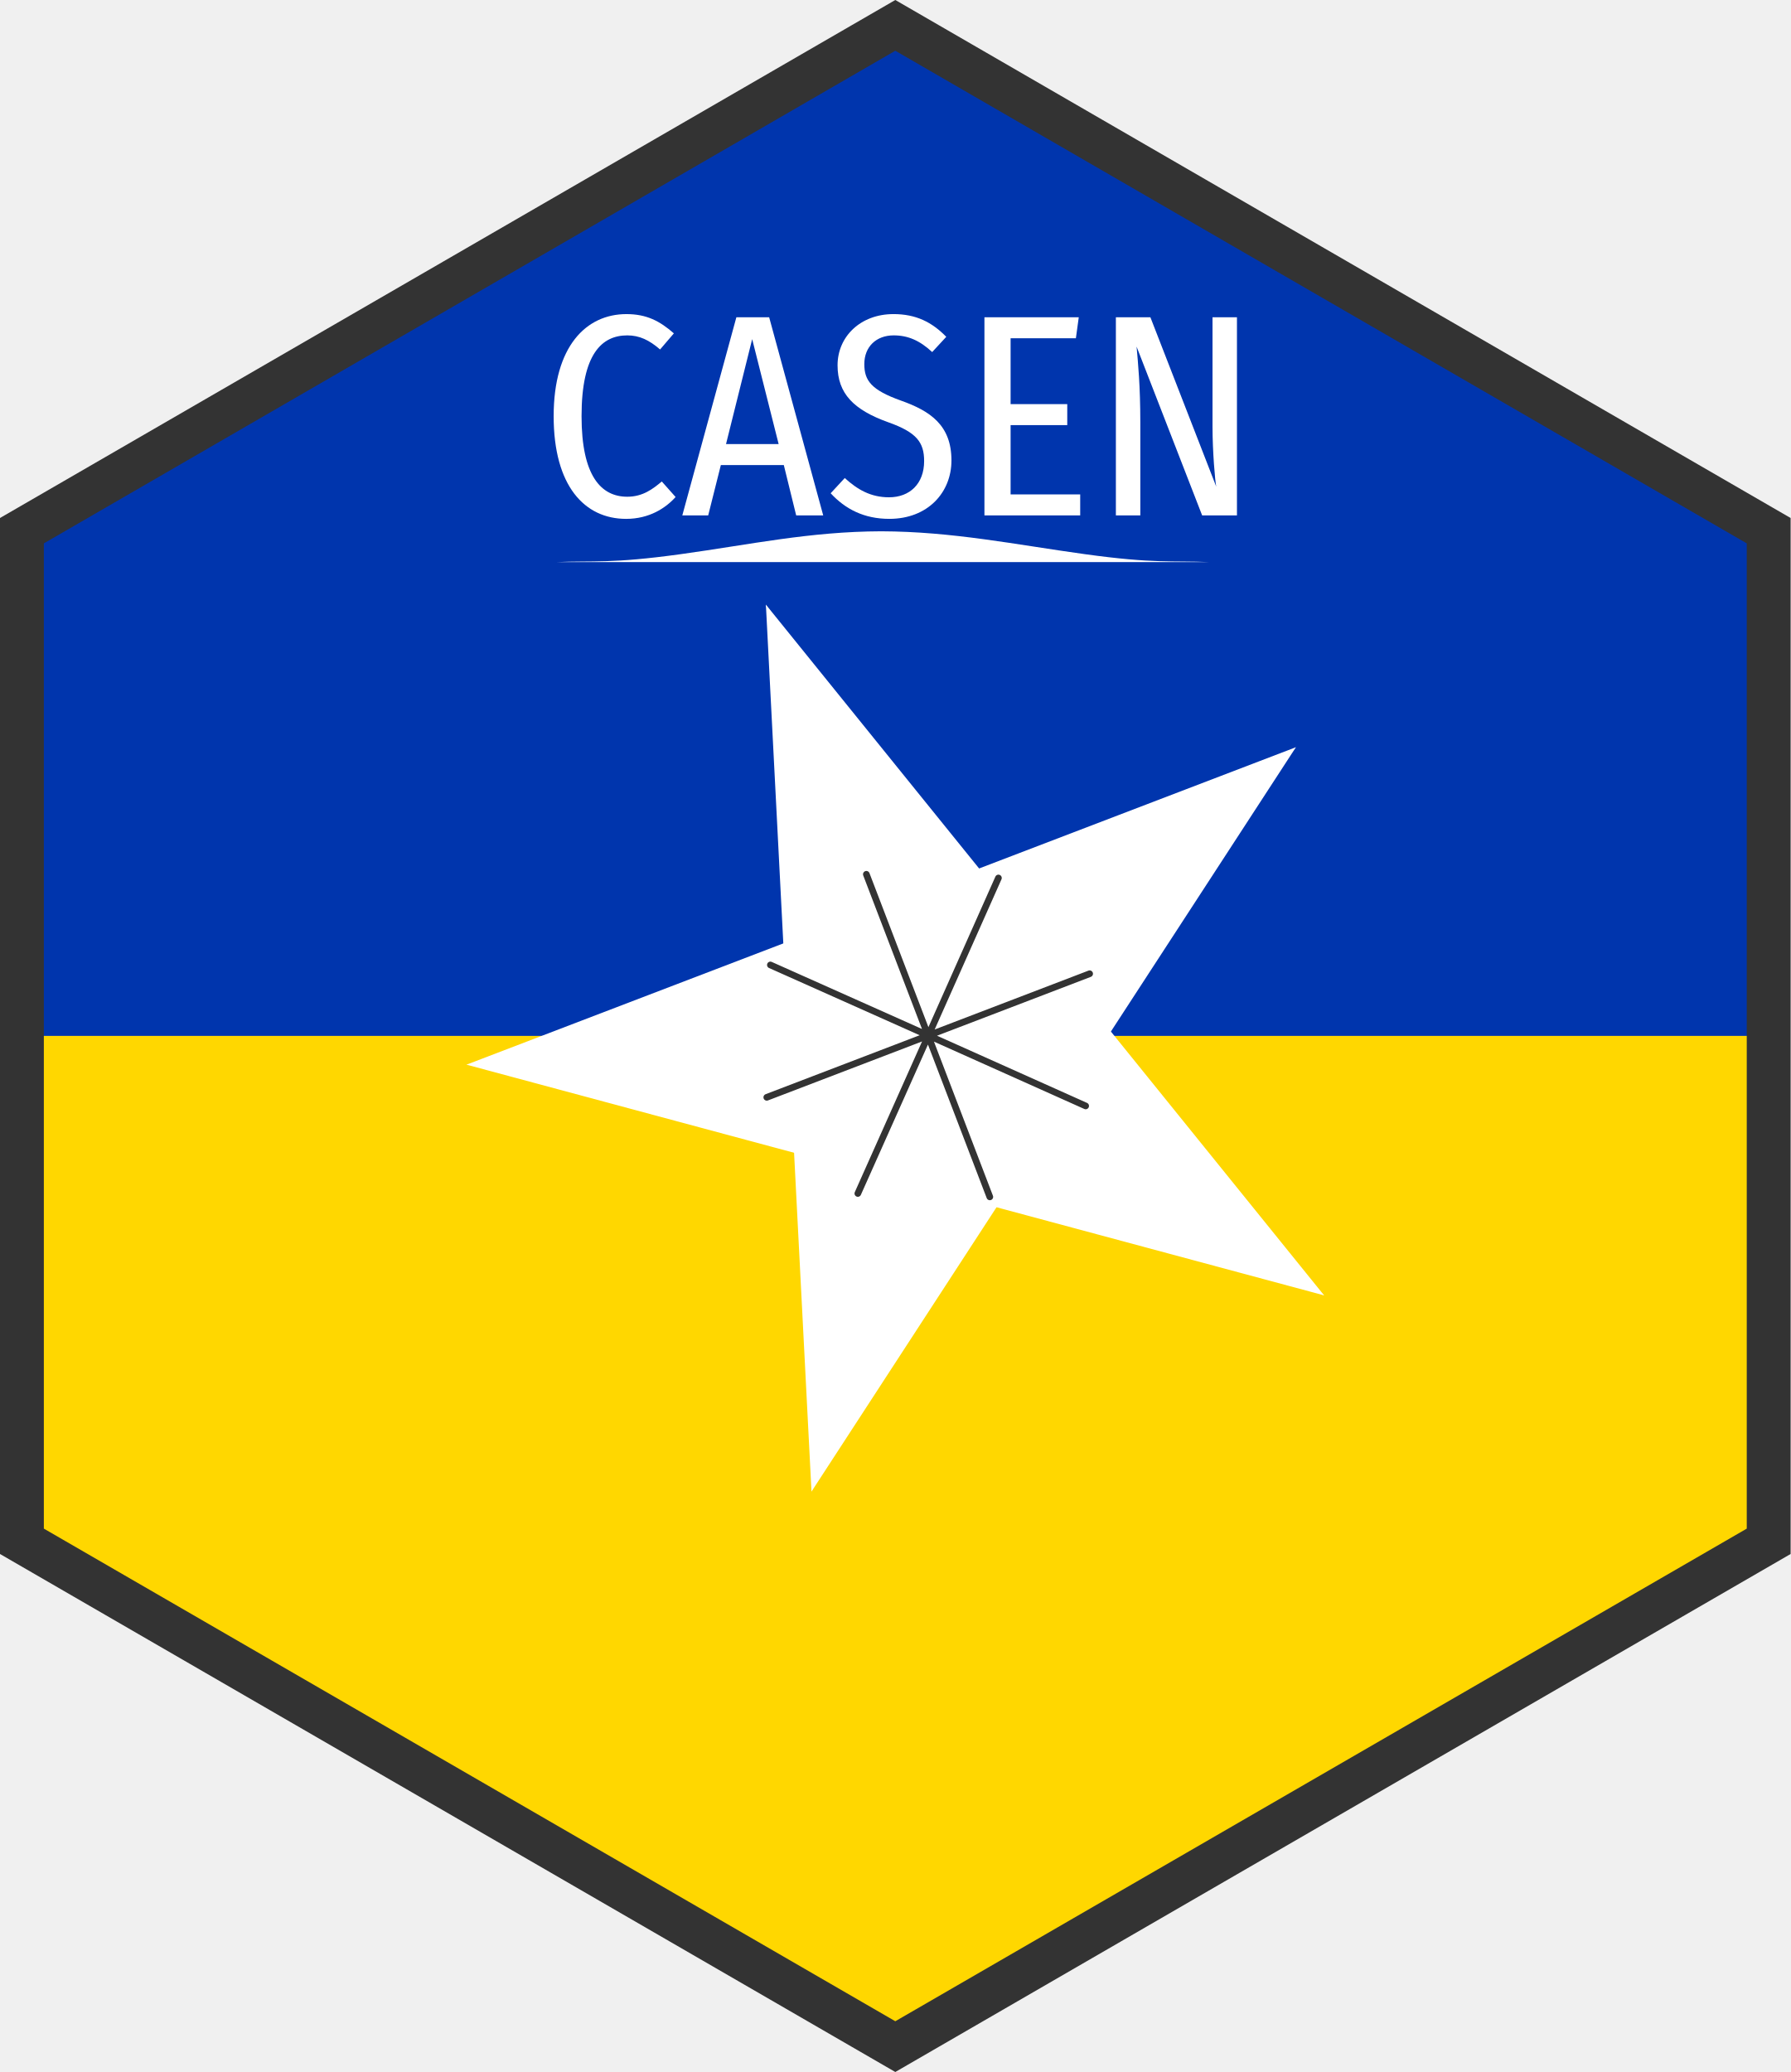
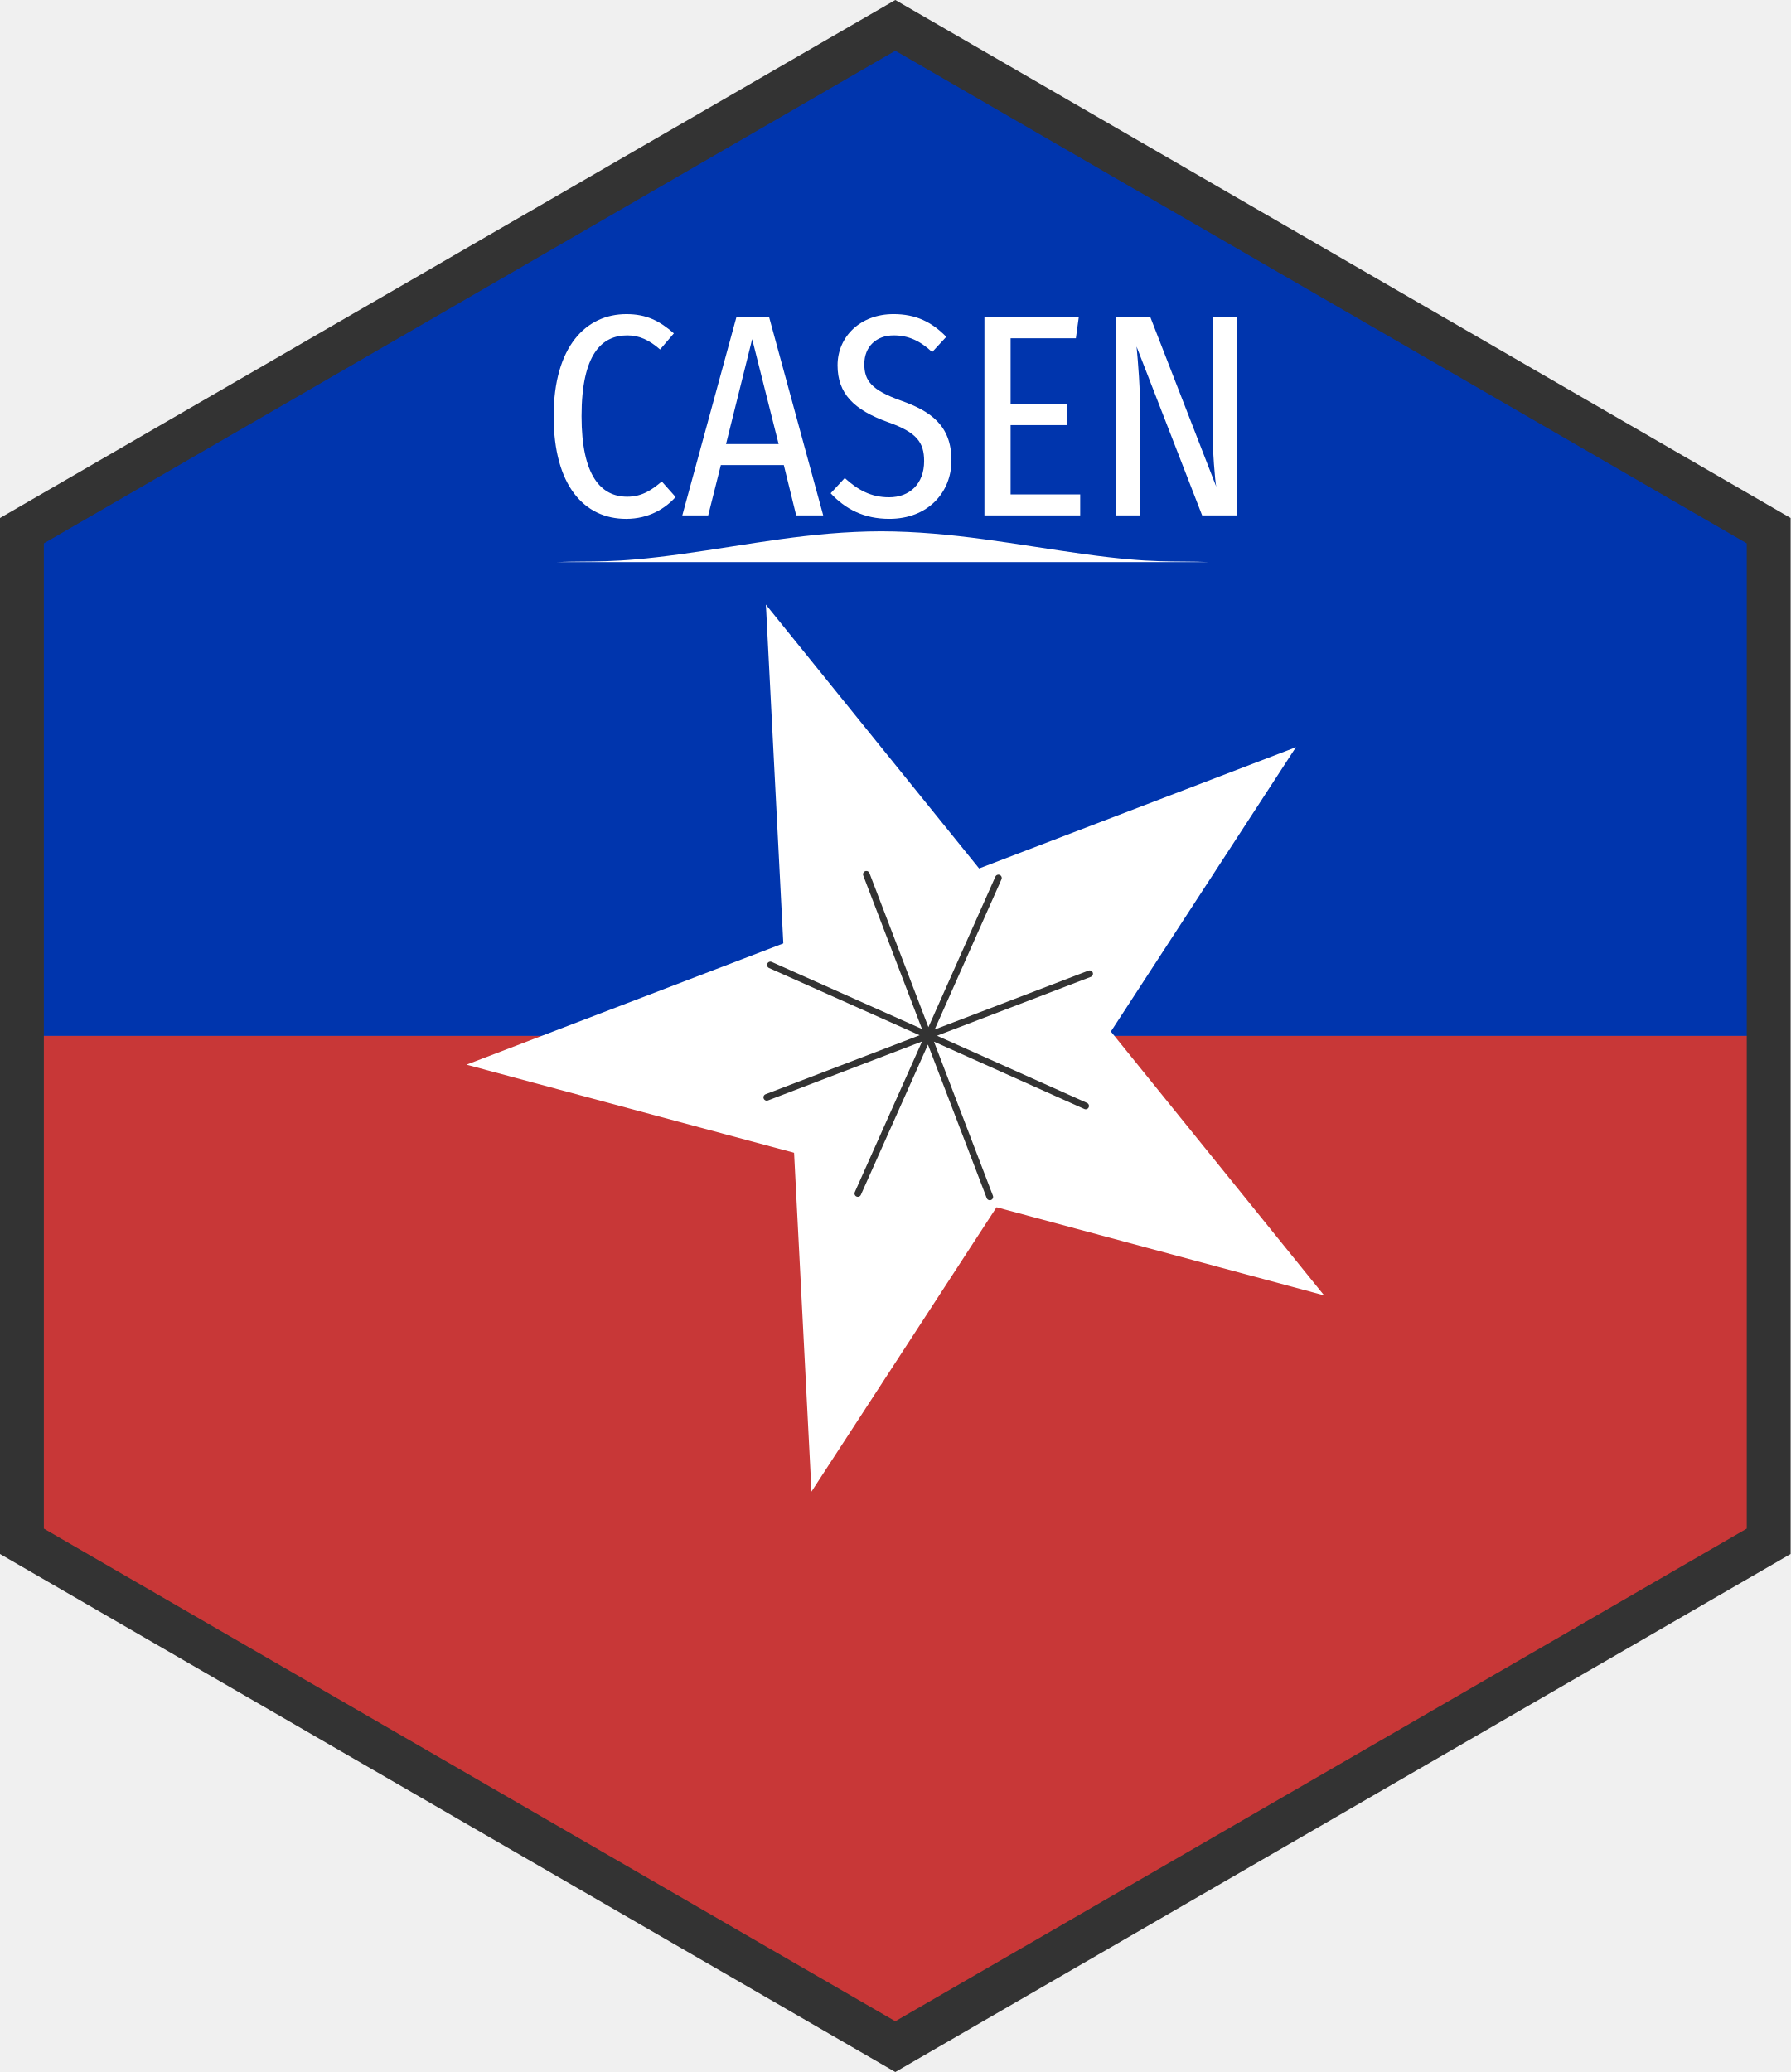
<svg xmlns="http://www.w3.org/2000/svg" xmlns:xlink="http://www.w3.org/1999/xlink" version="1.0" width="166.033" height="192.12" id="svg2811">
  <defs id="defs2813">
    <clipPath id="clp12">
      <path d="m 45.315,71.927 h 12.92 v 15.867 h -12.92 z" id="path184" />
    </clipPath>
    <clipPath id="clp21">
      <path d="m 123.91,72.178 h 26.23 v 15.294 h -26.23 z" id="path592" />
    </clipPath>
    <clipPath id="clp9">
      <path d="m 413.96,49.857 h 31.76 v 8.719 h -31.76 z" id="path100" />
    </clipPath>
    <clipPath id="clp12-5">
      <path id="path184-6" d="m 45.315,71.927 h 12.92 v 15.867 h -12.92 z" />
    </clipPath>
    <clipPath id="clp21-2">
      <path id="path592-9" d="m 123.91,72.178 h 26.23 v 15.294 h -26.23 z" />
    </clipPath>
    <clipPath id="clp9-1">
      <path id="path100-2" d="m 413.96,49.857 h 31.76 v 8.719 h -31.76 z" />
    </clipPath>
    <linearGradient xlink:href="#0-7" gradientUnits="userSpaceOnUse" y2="545.15" x2="0" y1="518.08" id="0">
      <stop id="stop7" stop-color="#faf7f7" />
      <stop id="stop9" stop-color="#d4d4d4" offset="1" />
    </linearGradient>
    <linearGradient gradientUnits="userSpaceOnUse" y2="518.08" x2="402.47" y1="545.15" x1="403.44" id="1">
      <stop id="stop12" stop-color="#d3d3d3" />
      <stop id="stop14" stop-color="#fcf9f9" offset="1" />
    </linearGradient>
    <linearGradient y2="155.59" x2="20.03" y1="261.26" x1="18.6" gradientUnits="userSpaceOnUse" id="0-7" gradientTransform="matrix(0.43355,0,0,0.43481,-57.01832,-61.89369)">
      <stop id="stop11" stop-color="#2a2c2f" />
      <stop id="stop13" stop-color="#424649" offset="1" />
    </linearGradient>
    <clipPath id="id3">
      <path id="path16946" d="M 11600200,27707200 C 11600200,27707200 11534980,27531590 10932860,27576730 C 10360840,27621900 10034720,27616890 9934350,27576730 C 9828980,27536600 9738670,27511520 9593160,27481420 C 9472720,27461330 9226860,27436240 9292110,27441250 C 9166690,27426220 9051260,27441250 9051260,27441250 C 9051260,27441250 9026190,27461330 9091410,27355950 C 9146610,27270650 9262010,27230540 9412520,27054890 C 9461250,26998040 10217950,27042100 10275540,27054890 C 10345810,27069960 10426090,27064950 10456200,27054890 C 10486290,27044870 10827480,27039860 10978030,27054890 C 11163230,27095180 11429670,27112850 11470030,27112410 C 11575930,27111250 11615270,27215470 11630290,27386060 C 11645360,27561690 11655400,27451310 11600200,27707200 z " />
    </clipPath>
    <clipPath id="id2">
      <path id="path16943" d="M 11018100,29368000 C 11018100,29368000 10646810,29458310 10591610,29327830 C 10561510,29262630 10541460,28760860 10315640,28600300 C 10084810,28444730 9983040,28310280 9491220,27934190 C 9340580,27819000 9196690,27737270 9141540,27641950 C 9101370,27571690 9096360,27476370 9051200,27441220 C 9051200,27441220 9332220,27411120 9783780,27521500 C 9783780,27521500 9718530,27742280 9864070,27817550 C 9944350,27857680 10130020,28133680 10416010,28269130 C 10686930,28394580 10852510,28846160 10937810,29092030 C 11033170,29362990 11018100,29368000 11018100,29368000 z " />
    </clipPath>
    <clipPath id="id1">
      <path id="path16940" d="M 9673400,29448300 C 9673400,29448300 10034670,29378040 10099890,29408140 C 10165110,29443290 10235360,28996690 10466170,28836160 C 10732120,28655510 11168650,28314320 11600150,27707190 C 11600150,27707190 11504830,27531580 11083350,27586780 C 11083350,27586780 11073290,27792490 11028170,27872770 C 10977980,27953060 10752200,28284220 10466170,28394600 C 10180180,28504960 9959390,28821090 9864080,29092050 C 9768760,29363010 9673400,29448300 9673400,29448300 z " />
    </clipPath>
    <linearGradient id="linearGradient13037">
      <stop id="stop13039" offset="0" style="stop-color:#999;stop-opacity:1" />
      <stop id="stop13041" offset="1" style="stop-color:#525252;stop-opacity:1" />
    </linearGradient>
    <linearGradient id="linearGradient12124">
      <stop id="stop12126" offset="0" style="stop-color:#4a4a4a;stop-opacity:1" />
      <stop id="stop12128" offset="1" style="stop-color:#adadad;stop-opacity:1" />
    </linearGradient>
    <linearGradient id="linearGradient11217">
      <stop id="stop11219" offset="0" style="stop-color:#999;stop-opacity:1" />
      <stop id="stop11221" offset="1" style="stop-color:white;stop-opacity:1" />
    </linearGradient>
    <linearGradient xlink:href="#linearGradient1012" id="linearGradient871" />
    <linearGradient gradientUnits="userSpaceOnUse" xlink:href="#linearGradient865" id="linearGradient1011" y2="24.175" x2="53.212" y1="180.93" x1="77.292" />
    <linearGradient gradientUnits="userSpaceOnUse" xlink:href="#linearGradient865" id="linearGradient1010" y2="40.054" x2="38.977" y1="-53.391" x1="43.398" />
    <linearGradient gradientTransform="scale(1.069323,0.935172)" gradientUnits="userSpaceOnUse" xlink:href="#linearGradient865" id="linearGradient870" y2="112.486" x2="88.361" y1="199.49" x1="178.424" />
    <linearGradient gradientTransform="scale(1.108489,0.902129)" gradientUnits="userSpaceOnUse" xlink:href="#linearGradient865" id="linearGradient864" y2="46.947" x2="82.344" y1="25.611" x1="105.807" />
    <radialGradient gradientUnits="userSpaceOnUse" xlink:href="#linearGradient1400" id="radialGradient858" fy="77.945" fx="79.896" r="68.379" cy="77.945" cx="79.896" />
    <radialGradient gradientUnits="userSpaceOnUse" xlink:href="#linearGradient853" id="radialGradient852" fy="325.766" fx="240.387" r="200.732" cy="477.833" cx="227.005" />
    <linearGradient id="linearGradient849">
      <stop id="stop850" offset="0" style="stop-color:white;stop-opacity:1" />
      <stop id="stop861" offset="0.38" style="stop-color:#1d1d1d;stop-opacity:0.561" />
      <stop id="stop862" offset="0.51" style="stop-color:black;stop-opacity:0.302" />
      <stop id="stop860" offset="0.641" style="stop-color:black;stop-opacity:0.216" />
      <stop id="stop851" offset="1" style="stop-color:black;stop-opacity:0" />
    </linearGradient>
    <linearGradient id="linearGradient853">
      <stop id="stop1185" offset="0" style="stop-color:#477daf;stop-opacity:1" />
      <stop id="stop855" offset="1" style="stop-color:#020407;stop-opacity:1" />
    </linearGradient>
    <linearGradient id="linearGradient865">
      <stop id="stop866" offset="0" style="stop-color:white;stop-opacity:1" />
      <stop id="stop868" offset="1" style="stop-color:white;stop-opacity:0" />
    </linearGradient>
    <linearGradient id="linearGradient1012">
      <stop id="stop1013" offset="0" style="stop-color:black;stop-opacity:0.306" />
      <stop id="stop1014" offset="1" style="stop-color:black;stop-opacity:0" />
    </linearGradient>
    <linearGradient id="linearGradient1400">
      <stop id="stop1401" offset="0" style="stop-color:black;stop-opacity:0.678" />
      <stop id="stop1403" offset="0.57" style="stop-color:black;stop-opacity:0.329" />
      <stop id="stop1402" offset="1" style="stop-color:black;stop-opacity:0" />
    </linearGradient>
    <linearGradient gradientTransform="matrix(0.512474,0,0,0.512474,372.9769,173.2066)" gradientUnits="userSpaceOnUse" xlink:href="#linearGradient12124" id="linearGradient25235" y2="145.212" x2="271.663" y1="148.319" x1="250.919" />
    <linearGradient gradientTransform="matrix(0.512474,0,0,0.512474,372.9769,173.2066)" gradientUnits="userSpaceOnUse" xlink:href="#linearGradient11217" id="linearGradient25237" y2="125.607" x2="177.694" y1="167.028" x1="250.958" />
    <radialGradient gradientUnits="userSpaceOnUse" xlink:href="#linearGradient853" id="radialGradient25239" fy="325.766" fx="240.387" r="200.732" cy="477.833" cx="227.005" />
    <linearGradient gradientTransform="matrix(0.183763,0,0,0.160709,234.2744,84.58468)" gradientUnits="userSpaceOnUse" xlink:href="#linearGradient865" id="linearGradient25241" y2="112.486" x2="88.361" y1="199.49" x1="178.424" />
    <linearGradient gradientTransform="matrix(-0.190494,0,0,0.155031,262.187,84.58468)" gradientUnits="userSpaceOnUse" xlink:href="#linearGradient865" id="linearGradient25243" y2="46.947" x2="82.344" y1="25.611" x1="105.807" />
    <linearGradient gradientTransform="matrix(0.512474,0,0,0.512474,372.569,173.2066)" gradientUnits="userSpaceOnUse" xlink:href="#linearGradient11217" id="linearGradient25247" y2="206.156" x2="250.27" y1="217.045" x1="250.273" />
    <linearGradient gradientTransform="matrix(0.512474,0,0,0.512474,372.5444,173.2066)" gradientUnits="userSpaceOnUse" xlink:href="#linearGradient12124" id="linearGradient25249" y2="216.979" x2="249.154" y1="232.727" x1="249.066" />
    <linearGradient gradientTransform="matrix(0.512474,0,0,0.512474,372.5691,182.9379)" gradientUnits="userSpaceOnUse" xlink:href="#linearGradient13037" id="linearGradient25251" y2="206.156" x2="250.27" y1="217.045" x1="250.273" />
    <linearGradient id="linearGradient21998">
      <stop id="stop22000" offset="0" style="stop-color:#eac102;stop-opacity:1;" />
      <stop id="stop22002" offset="1" style="stop-color:#eac102;stop-opacity:0;" />
    </linearGradient>
    <radialGradient xlink:href="#linearGradient853" id="radialGradient3775" gradientUnits="userSpaceOnUse" cx="227.005" cy="477.833" fx="240.387" fy="325.766" r="200.732" />
    <radialGradient cx="227.005" cy="477.833" r="200.732" fx="240.387" fy="325.766" id="radialGradient25239-5" xlink:href="#linearGradient853" gradientUnits="userSpaceOnUse" />
    <radialGradient cx="227.005" cy="477.833" r="200.732" fx="240.387" fy="325.766" id="radialGradient852-4" xlink:href="#linearGradient853" gradientUnits="userSpaceOnUse" />
    <radialGradient cx="79.896" cy="77.945" r="68.379" fx="79.896" fy="77.945" id="radialGradient858-7" xlink:href="#linearGradient1400" gradientUnits="userSpaceOnUse" />
    <clipPath id="id1-1">
      <path d="M 9673400,29448300 C 9673400,29448300 10034670,29378040 10099890,29408140 C 10165110,29443290 10235360,28996690 10466170,28836160 C 10732120,28655510 11168650,28314320 11600150,27707190 C 11600150,27707190 11504830,27531580 11083350,27586780 C 11083350,27586780 11073290,27792490 11028170,27872770 C 10977980,27953060 10752200,28284220 10466170,28394600 C 10180180,28504960 9959390,28821090 9864080,29092050 C 9768760,29363010 9673400,29448300 9673400,29448300 z " id="path16940-0" />
    </clipPath>
    <clipPath id="id2-6">
      <path d="M 11018100,29368000 C 11018100,29368000 10646810,29458310 10591610,29327830 C 10561510,29262630 10541460,28760860 10315640,28600300 C 10084810,28444730 9983040,28310280 9491220,27934190 C 9340580,27819000 9196690,27737270 9141540,27641950 C 9101370,27571690 9096360,27476370 9051200,27441220 C 9051200,27441220 9332220,27411120 9783780,27521500 C 9783780,27521500 9718530,27742280 9864070,27817550 C 9944350,27857680 10130020,28133680 10416010,28269130 C 10686930,28394580 10852510,28846160 10937810,29092030 C 11033170,29362990 11018100,29368000 11018100,29368000 z " id="path16943-3" />
    </clipPath>
    <clipPath id="id3-2">
      <path d="M 11600200,27707200 C 11600200,27707200 11534980,27531590 10932860,27576730 C 10360840,27621900 10034720,27616890 9934350,27576730 C 9828980,27536600 9738670,27511520 9593160,27481420 C 9472720,27461330 9226860,27436240 9292110,27441250 C 9166690,27426220 9051260,27441250 9051260,27441250 C 9051260,27441250 9026190,27461330 9091410,27355950 C 9146610,27270650 9262010,27230540 9412520,27054890 C 9461250,26998040 10217950,27042100 10275540,27054890 C 10345810,27069960 10426090,27064950 10456200,27054890 C 10486290,27044870 10827480,27039860 10978030,27054890 C 11163230,27095180 11429670,27112850 11470030,27112410 C 11575930,27111250 11615270,27215470 11630290,27386060 C 11645360,27561690 11655400,27451310 11600200,27707200 z " id="path16946-0" />
    </clipPath>
    <linearGradient id="linearGradient9210">
      <stop style="stop-color:#784421;stop-opacity:1;" offset="0" id="stop9212" />
      <stop style="stop-color:#613111;stop-opacity:1;" offset="1" id="stop9214" />
    </linearGradient>
    <radialGradient r="200.732" fy="325.766" fx="240.387" cy="477.833" cx="227.005" gradientUnits="userSpaceOnUse" id="radialGradient20946" xlink:href="#linearGradient853" />
    <linearGradient y2="206.156" x2="250.27" y1="217.045" x1="250.273" gradientTransform="matrix(2.562191,0,0,2.562191,-327.2321,-77.35153)" gradientUnits="userSpaceOnUse" id="linearGradient20961" xlink:href="#linearGradient13037" />
    <linearGradient y2="216.979" x2="249.154" y1="232.727" x1="249.066" gradientTransform="matrix(2.562191,0,0,2.562191,-327.3555,-126.0046)" gradientUnits="userSpaceOnUse" id="linearGradient21012" xlink:href="#linearGradient12124" />
    <linearGradient y2="206.156" x2="250.27" y1="217.045" x1="250.273" gradientTransform="matrix(2.562191,0,0,2.562191,-327.2326,-126.0046)" gradientUnits="userSpaceOnUse" id="linearGradient21015" xlink:href="#linearGradient11217" />
    <radialGradient r="200.732" fy="325.766" fx="240.387" cy="477.833" cx="227.005" gradientUnits="userSpaceOnUse" id="radialGradient24003" xlink:href="#linearGradient853" />
    <radialGradient r="200.732" fy="325.766" fx="240.387" cy="477.833" cx="227.005" gradientUnits="userSpaceOnUse" id="radialGradient24433" xlink:href="#linearGradient853" />
    <pattern patternTransform="matrix(0.8524453,0,0,0.8524453,490.0586,-0.7346953)" id="pattern12681" xlink:href="#pattern5462" />
    <pattern patternTransform="matrix(0.2376211,0,0,0.2376211,490.0586,-0.7346953)" id="pattern12677" xlink:href="#pattern5458" />
    <pattern patternTransform="matrix(0.8524453,0,0,0.8524453,490.0586,-0.7346953)" id="pattern12674" xlink:href="#pattern5455" />
    <pattern patternTransform="matrix(0.8524453,0,0,0.8524453,490.0586,-0.7346953)" id="pattern12668" xlink:href="#pattern5449" />
    <pattern patternTransform="matrix(0.8524453,0,0,0.8524453,490.0586,-0.7346953)" id="pattern12663" xlink:href="#pattern5443" />
    <pattern patternTransform="matrix(0.8524453,0,0,0.8524453,490.0586,-0.7346953)" id="pattern12634" xlink:href="#pattern5412" />
    <pattern patternTransform="translate(205.7815,101.9918)" id="pattern5462" xlink:href="#pattern2523" />
    <pattern patternTransform="matrix(0.2787523,0,0,0.2787523,205.7815,101.9918)" id="pattern5458" xlink:href="#pattern2519" />
    <pattern patternTransform="translate(205.7815,101.9918)" id="pattern5455" xlink:href="#pattern2516" />
    <pattern patternTransform="translate(205.7815,101.9918)" id="pattern5449" xlink:href="#pattern2510" />
    <pattern patternTransform="translate(205.7815,101.9918)" id="pattern5443" xlink:href="#pattern2504" />
    <pattern patternTransform="translate(205.7815,101.9918)" id="pattern5412" xlink:href="#pattern2473" />
    <pattern patternUnits="userSpaceOnUse" width="71.524" height="33.151" patternTransform="translate(-60.6531,415.9748)" id="pattern28905">
      <g style="fill:#e9b703;fill-opacity:1" id="g27918" transform="matrix(1.073472,0,0,1.073472,578.6267,-400.1847)">
        <rect style="fill:#e9b703;fill-opacity:1;stroke:none" width="66.355" height="30.882" x="-538.751" y="372.795" id="rect27920" />
        <rect style="fill:#e9b703;fill-opacity:1;stroke:none" width="66.355" height="30.882" x="-538.751" y="372.795" id="rect27922" />
        <path id="path27924" d="M -537.022,372.995 L -473.013,373.137 L -473.03,403.088 L -537.039,402.946 L -537.022,372.995 z " style="fill:#e9b703;fill-opacity:1;fill-rule:nonzero;stroke:#000000;stroke-width:0.401;stroke-linecap:square;stroke-linejoin:miter;marker-start:none;stroke-miterlimit:4;stroke-dasharray:none;stroke-opacity:1;display:inline" />
        <path id="path27926" d="M -538.491,403.447 L -538.473,387.488 L -505.713,387.524 L -505.731,403.484" style="fill:#e9b703;fill-opacity:1;fill-rule:nonzero;stroke:#000000;stroke-width:0.3;stroke-linecap:square;stroke-linejoin:miter;marker-start:none;stroke-miterlimit:4;stroke-dasharray:none;stroke-opacity:1;display:inline" />
        <path id="path27928" d="M -505.728,403.49 L -505.71,387.595 L -472.757,387.632 L -472.776,403.527" style="fill:#e9b703;fill-opacity:1;fill-rule:nonzero;stroke:#000000;stroke-width:0.3;stroke-linecap:square;stroke-linejoin:miter;marker-start:none;stroke-miterlimit:4;stroke-dasharray:none;stroke-opacity:1;display:inline" />
        <path id="path27930" d="M -523.063,372.97 L -487.87,373.006 L -487.89,388.955 L -523.083,388.919 L -523.063,372.97 z " style="fill:#e9b703;fill-opacity:1;fill-rule:nonzero;stroke:#000000;stroke-width:0.311;stroke-linecap:square;stroke-linejoin:miter;marker-start:none;stroke-miterlimit:4;stroke-dasharray:none;stroke-opacity:1;display:inline" />
        <path id="path27932" d="M -472.563,388.98 C -477.883,388.974 -483.203,388.968 -488.523,388.962 C -488.517,383.642 -488.511,378.322 -488.505,373.002 C -483.185,373.008 -477.865,373.014 -472.545,373.02" style="fill:#e9b703;fill-opacity:1;fill-rule:nonzero;stroke:#000000;stroke-width:0.3;stroke-linecap:square;stroke-linejoin:miter;marker-start:none;stroke-miterlimit:4;stroke-dasharray:none;stroke-opacity:1;display:inline" />
        <path id="path27934" d="M -538.854,372.947 L -522.624,372.964 L -522.642,388.922 L -538.872,388.904" style="fill:#e9b703;fill-opacity:1;fill-rule:nonzero;stroke:#000000;stroke-width:0.303;stroke-linecap:square;stroke-linejoin:miter;marker-start:none;stroke-miterlimit:4;stroke-dasharray:none;stroke-opacity:1;display:inline" />
      </g>
    </pattern>
    <pattern xlink:href="#pattern28905" id="pattern29887" patternTransform="matrix(0.2787523,0,0,0.2787523,1180.053,369.3755)" />
    <pattern xlink:href="#pattern28905" id="pattern2462" patternTransform="translate(1180.053,369.3755)" />
    <pattern xlink:href="#pattern28905" id="pattern2464" patternTransform="translate(1180.053,369.3755)" />
    <pattern xlink:href="#pattern28905" id="pattern2466" patternTransform="translate(1180.053,369.3755)" />
    <pattern xlink:href="#pattern28905" id="pattern2468" patternTransform="translate(1180.053,369.3755)" />
    <pattern xlink:href="#pattern28905" id="pattern2470" patternTransform="translate(1180.053,369.3755)" />
    <pattern xlink:href="#pattern2470" id="pattern2473" patternTransform="matrix(0.9302966,0,0,0.9302966,-787.6392,509.9794)" />
    <pattern xlink:href="#pattern2468" id="pattern2504" patternTransform="matrix(0.9302966,0,0,0.9302966,-787.6392,509.9794)" />
    <pattern xlink:href="#pattern2466" id="pattern2510" patternTransform="matrix(0.9302966,0,0,0.9302966,-787.6392,509.9794)" />
    <pattern xlink:href="#pattern2464" id="pattern2516" patternTransform="matrix(0.9302966,0,0,0.9302966,-787.6392,509.9794)" />
    <pattern xlink:href="#pattern29887" id="pattern2519" patternTransform="matrix(0.2593223,0,0,0.2593223,-787.6392,509.9794)" />
    <pattern xlink:href="#pattern2462" id="pattern2523" patternTransform="matrix(0.9302966,0,0,0.9302966,-787.6392,509.9794)" />
    <pattern xlink:href="#pattern12634" id="pattern3595" patternTransform="matrix(1.609498,0,0,1.609498,1153.082,359.2164)" />
    <pattern xlink:href="#pattern12663" id="pattern3624" patternTransform="matrix(1.609498,0,0,1.609498,1153.082,359.2164)" />
    <pattern xlink:href="#pattern12668" id="pattern3629" patternTransform="matrix(1.609498,0,0,1.609498,1153.082,359.2164)" />
    <pattern xlink:href="#pattern12674" id="pattern3635" patternTransform="matrix(1.609498,0,0,1.609498,1153.082,359.2164)" />
    <pattern xlink:href="#pattern12677" id="pattern3638" patternTransform="matrix(0.4486513,0,0,0.4486513,1153.082,359.2164)" />
    <pattern xlink:href="#pattern12681" id="pattern3642" patternTransform="matrix(1.609498,0,0,1.609498,1153.082,359.2164)" />
    <linearGradient id="linearGradient4476">
      <stop style="stop-color:#635200;stop-opacity:1;" offset="0" id="stop4478" />
      <stop id="stop3321" offset="0.5" style="stop-color:#eac102;stop-opacity:1;" />
      <stop style="stop-color:#635200;stop-opacity:1;" offset="1" id="stop4480" />
    </linearGradient>
    <linearGradient xlink:href="#linearGradient4476" id="linearGradient25156" gradientUnits="userSpaceOnUse" gradientTransform="matrix(1.100474,0,0,1.100474,71.85452,0.3446655)" x1="653.383" y1="656.375" x2="1020.696" y2="656.375" />
    <radialGradient r="200.732" fy="325.766" fx="240.387" cy="477.833" cx="227.005" gradientUnits="userSpaceOnUse" id="radialGradient6031" xlink:href="#linearGradient853-1-6" />
    <linearGradient id="linearGradient853-1-6">
      <stop id="stop1185-1-3" offset="0" style="stop-color:#bed2e5;stop-opacity:1;" />
      <stop id="stop855-2-8" offset="1" style="stop-color:#4e81cd;stop-opacity:1;" />
    </linearGradient>
    <linearGradient id="linearGradient853-1-6-0">
      <stop id="stop1185-1-3-9" offset="0" style="stop-color:#bed2e5;stop-opacity:1;" />
      <stop id="stop855-2-8-4" offset="1" style="stop-color:#172e50;stop-opacity:1;" />
    </linearGradient>
  </defs>
  <g transform="translate(1996.689,-3007.756)" id="layer1">
    <g transform="translate(19.48863,19.49672)" id="g25472">
      <g id="g4353" transform="matrix(0.6757377,0,0,0.6757377,374.4507,977.3331)">
        <g transform="translate(80.54261)" id="g4347">
          <text xml:space="preserve" style="font-style:normal;font-weight:normal;font-size:59.195px;line-height:1.25;font-family:sans-serif;letter-spacing:0px;word-spacing:0px;fill:#000000;fill-opacity:1;stroke:none;stroke-width:1.48" x="-3557.927" y="3134.174" id="text65">
            <tspan id="tspan63" x="-3557.927" y="3186.547" style="stroke-width:1.48" />
          </text>
          <g aria-label="L" style="font-style:normal;font-weight:normal;font-size:59.195px;line-height:1.25;font-family:sans-serif;letter-spacing:0px;word-spacing:0px;fill:#000000;fill-opacity:1;stroke:none;stroke-width:1.48" id="text42" transform="translate(-5.664483,-5.192442)" />
          <g transform="translate(7.080603,18.88161)" id="g86" style="font-style:normal;font-weight:normal;font-size:59.195px;line-height:1.25;font-family:sans-serif;letter-spacing:0px;word-spacing:0px;fill:#000000;fill-opacity:1;stroke:none;stroke-width:1.48" aria-label="L" />
          <g id="g855" transform="translate(-1.156348,9.237117)">
-             <path id="path5516" d="m -3374.946,3177.968 1.374,-69.244 h -241.985 l 0.922,69.244 119.844,69.337 z" style="fill:#ffd700;fill-opacity:1;stroke:none;stroke-width:1.48px;stroke-linecap:butt;stroke-linejoin:miter;stroke-opacity:1" />
+             <path id="path5516" d="m -3374.946,3177.968 1.374,-69.244 h -241.985 l 0.922,69.244 119.844,69.337 z" style="fill:#c83737;fill-opacity:1;stroke:none;stroke-width:1.48px;stroke-linecap:butt;stroke-linejoin:miter;stroke-opacity:1" />
            <path style="fill:#0035ad;fill-opacity:1;stroke:none;stroke-width:1.48px;stroke-linecap:butt;stroke-linejoin:miter;stroke-opacity:1" d="m -3614.183,3039.517 -1.374,69.283 h 241.985 l -0.922,-69.283 -119.844,-69.375 z" id="path5387" />
-             <g id="g5537" transform="translate(1.995457,-8.565773)">
-               <polygon id="triangle" style="fill:#ffffff;fill-opacity:1" transform="matrix(63.9797,-3.290333,3.290333,63.9797,-3514.092,3058.194)" points="0,0 0,1 0.5,1 " />
-               <polygon points="0.5,1 0,0 0,1 " transform="matrix(22.9001,59.83154,-59.83154,22.9001,-3441.365,3077.757)" style="fill:#ffffff;fill-opacity:1" id="polygon5482" />
-               <polygon points="0.5,1 0,0 0,1 " transform="matrix(16.64151,-61.86508,61.86508,16.64151,-3555.171,3121.316)" style="fill:#ffffff;fill-opacity:1" id="polygon5488" />
-               <polygon points="0.5,1 0,0 0,1 " transform="matrix(-49.82666,40.26825,-40.26825,-49.82666,-3437.497,3152.97)" style="fill:#ffffff;fill-opacity:1" id="polygon5494" />
-               <polygon points="0.5,1 0,0 0,1 " transform="matrix(-53.69468,-34.94438,34.94438,-53.69468,-3507.833,3179.89)" style="fill:#ffffff;fill-opacity:1" id="polygon5500" />
-               <g transform="translate(-234.1191,136.6239)" style="fill:#ffffff" id="g5523">
-                 <use transform="matrix(-0.7444517,0.6676768,0.6676768,0.7444517,-7937.928,2991.169)" style="fill:#ffffff;fill-opacity:1" id="use12" x="0" y="0" width="1500" height="1000" xlink:href="#triangle" />
-                 <use xlink:href="#triangle" height="1000" width="1500" y="0" x="0" id="use5484" style="fill:#ffffff;fill-opacity:1" transform="matrix(-0.8650465,-0.5016923,-0.5016923,0.8650465,-4712.825,-1467.338)" />
-                 <use xlink:href="#triangle" height="1000" width="1500" y="0" x="0" id="use5490" style="fill:#ffffff;fill-opacity:1" transform="matrix(0.4049503,0.9143391,0.9143391,-0.4049503,-4694.246,7436.178)" />
-                 <use xlink:href="#triangle" height="1000" width="1500" y="0" x="0" id="use5496" style="fill:#ffffff;fill-opacity:1" transform="matrix(0.2098237,-0.9777396,-0.9777396,-0.2098237,524.0781,222.1622)" />
-                 <use xlink:href="#triangle" height="1000" width="1500" y="0" x="0" id="use5502" style="fill:#ffffff;fill-opacity:1" transform="matrix(0.9947246,-0.1025843,-0.1025843,-0.9947246,535.5607,5724.836)" />
-               </g>
-               <path id="path2000" style="fill:none;fill-opacity:1;stroke:#333333;stroke-width:0.913;stroke-linecap:round;stroke-miterlimit:0;stroke-dasharray:none;stroke-opacity:1" d="m -3501.475,3138.99 9.653,-21.625 8.456,22.093 m -30.111,-31.825 21.625,9.653 -8.456,-22.093 m 18.124,0.507 -9.614,21.61 22.132,-8.471 m -0.547,18.139 -21.585,-9.668 -22.172,8.486" />
-             </g>
+             <polygon points="0.5,1 0,0 0,1 " transform="matrix(63.9797,-3.290333,3.290333,63.9797,-3512.096,3049.628)" style="fill:#ffffff;fill-opacity:1" id="triangle" />
+             <polygon id="polygon5482" style="fill:#ffffff;fill-opacity:1" transform="matrix(22.9001,59.83154,-59.83154,22.9001,-3439.369,3069.191)" points="0,1 0.5,1 0,0 " />
+             <polygon id="polygon5488" style="fill:#ffffff;fill-opacity:1" transform="matrix(16.64151,-61.86508,61.86508,16.64151,-3553.176,3112.75)" points="0,1 0.5,1 0,0 " />
+             <polygon id="polygon5494" style="fill:#ffffff;fill-opacity:1" transform="matrix(-49.82666,40.26825,-40.26825,-49.82666,-3435.501,3144.404)" points="0,1 0.5,1 0,0 " />
+             <polygon id="polygon5500" style="fill:#ffffff;fill-opacity:1" transform="matrix(-53.69468,-34.94438,34.94438,-53.69468,-3505.838,3171.325)" points="0,1 0.5,1 0,0 " />
+             <use transform="matrix(-0.7444517,0.6676768,0.6676768,0.7444517,-8162.847,3124.272)" style="fill:#ffffff;fill-opacity:1" id="use12" x="0" y="0" width="1500" height="1000" xlink:href="#triangle" />
+             <use xlink:href="#triangle" height="1000" width="1500" y="0" x="0" id="use5484" style="fill:#ffffff;fill-opacity:1" transform="matrix(-0.8650465,-0.5016923,-0.5016923,0.8650465,-4947.52,-1330.869)" />
+             <use xlink:href="#triangle" height="1000" width="1500" y="0" x="0" id="use5490" style="fill:#ffffff;fill-opacity:1" transform="matrix(0.4049503,0.9143391,0.9143391,-0.4049503,-4919.346,7558.943)" />
+             <use xlink:href="#triangle" height="1000" width="1500" y="0" x="0" id="use5496" style="fill:#ffffff;fill-opacity:1" transform="matrix(0.2098237,-0.9777396,-0.9777396,-0.2098237,283.1607,350.3741)" />
+             <use xlink:href="#triangle" height="1000" width="1500" y="0" x="0" id="use5502" style="fill:#ffffff;fill-opacity:1" transform="matrix(0.9947246,-0.1025843,-0.1025843,-0.9947246,300.5734,5844.578)" />
+             <path d="m -3499.48,3130.425 9.653,-21.625 8.456,22.093 m -30.111,-31.825 21.625,9.653 -8.456,-22.093 m 18.124,0.507 -9.614,21.61 22.132,-8.471 m -0.547,18.139 -21.585,-9.668 -22.172,8.486" style="fill:none;fill-opacity:1;stroke:#333333;stroke-width:0.913;stroke-linecap:round;stroke-miterlimit:0;stroke-dasharray:none;stroke-opacity:1" id="path2000" />
            <g id="g5545" transform="translate(-261.6055,-86.61161)" style="fill:#ffffff">
              <path d="m -3269.63,3096.372 c -5.525,0 -9.984,4.42 -9.984,14.009 0,9.55 4.223,14.088 9.945,14.088 3.157,0 5.407,-1.46 6.788,-2.999 l -1.894,-2.131 c -1.223,1.026 -2.605,2.092 -4.736,2.092 -3.591,0 -6.275,-2.841 -6.275,-11.05 0,-8.563 2.802,-11.089 6.275,-11.089 1.657,0 2.999,0.631 4.499,1.934 l 1.894,-2.21 c -1.934,-1.697 -3.749,-2.644 -6.511,-2.644 z" style="font-style:normal;font-variant:normal;font-weight:normal;font-stretch:normal;font-size:medium;line-height:0;font-family:'Fira Sans Condensed';-inkscape-font-specification:'Fira Sans Condensed, ';letter-spacing:0px;word-spacing:0px;fill:#ffffff;fill-opacity:1;stroke:none;stroke-width:1.48" id="path934" />
              <path d="m -3246.334,3123.996 h 3.71 l -7.419,-27.19 h -4.499 l -7.419,27.19 h 3.552 l 1.736,-6.906 h 8.642 z m -9.629,-9.787 3.591,-14.404 3.631,14.404 z" style="font-style:normal;font-variant:normal;font-weight:normal;font-stretch:normal;font-size:medium;line-height:0;font-family:'Fira Sans Condensed';-inkscape-font-specification:'Fira Sans Condensed, ';letter-spacing:0px;word-spacing:0px;fill:#ffffff;fill-opacity:1;stroke:none;stroke-width:1.48" id="path936" />
              <path d="m -3233.001,3096.372 c -4.499,0 -7.656,3.078 -7.656,7.024 0,3.867 2.21,6.117 6.946,7.814 3.907,1.381 4.933,2.762 4.933,5.327 0,3.118 -1.973,4.972 -4.814,4.972 -2.526,0 -4.341,-1.065 -6.077,-2.644 l -1.934,2.091 c 2.013,2.171 4.578,3.512 8.05,3.512 5.288,0 8.524,-3.631 8.524,-8.011 0,-4.854 -2.92,-6.788 -6.906,-8.208 -4.104,-1.46 -5.051,-2.762 -5.051,-5.012 0,-2.407 1.657,-3.946 4.025,-3.946 1.973,0 3.591,0.71 5.288,2.289 l 1.934,-2.092 c -1.973,-2.013 -4.144,-3.118 -7.261,-3.118 z" style="font-style:normal;font-variant:normal;font-weight:normal;font-stretch:normal;font-size:medium;line-height:0;font-family:'Fira Sans Condensed';-inkscape-font-specification:'Fira Sans Condensed, ';letter-spacing:0px;word-spacing:0px;fill:#ffffff;fill-opacity:1;stroke:none;stroke-width:1.48" id="path938" />
              <path d="m -3207.559,3096.806 h -12.944 v 27.19 h 13.141 v -2.881 h -9.55 v -9.511 h 7.774 v -2.881 h -7.774 v -9.037 h 8.958 z" style="font-style:normal;font-variant:normal;font-weight:normal;font-stretch:normal;font-size:medium;line-height:0;font-family:'Fira Sans Condensed';-inkscape-font-specification:'Fira Sans Condensed, ';letter-spacing:0px;word-spacing:0px;fill:#ffffff;fill-opacity:1;stroke:none;stroke-width:1.48" id="path940" />
              <path d="m -3185.853,3096.806 h -3.354 v 15.035 c 0,3.354 0.355,7.498 0.513,8.208 l -9.037,-23.244 h -4.736 v 27.19 h 3.354 v -12.786 c 0,-5.012 -0.316,-8.169 -0.513,-10.379 l 8.998,23.165 h 4.775 z" style="font-style:normal;font-variant:normal;font-weight:normal;font-stretch:normal;font-size:medium;line-height:0;font-family:'Fira Sans Condensed';-inkscape-font-specification:'Fira Sans Condensed, ';letter-spacing:0px;word-spacing:0px;fill:#ffffff;fill-opacity:1;stroke:none;stroke-width:1.48" id="path942" />
              <path id="path11116" style="fill:#ffffff;fill-opacity:1;fill-rule:evenodd;stroke:none;stroke-width:0.207px;stroke-linecap:butt;stroke-linejoin:miter;stroke-opacity:1" d="m -3279.275,3130.401 c 5.159,-0.217 7.477,0.24 17.074,-1.085 9.597,-1.325 17.698,-3.109 27.529,-3.142 9.831,0.033 18.373,1.817 27.97,3.142 9.597,1.326 11.915,0.868 17.074,1.085" />
            </g>
          </g>
          <g id="g79" transform="translate(8.010943,4.595812)" style="fill:none;stroke:#333333;fill-opacity:1">
            <path transform="matrix(0,0.08149567,-0.08132553,0,-3520.139,3565.857)" d="m -4700.408,1269.113 -1701.611,-10e-5 -850.805,-1473.638 850.806,-1473.638 1701.611,10e-5 850.805,1473.638 z" id="path4524" style="fill:none;fill-opacity:1;stroke:#333333;stroke-width:73.993;stroke-miterlimit:4;stroke-dasharray:none;stroke-opacity:1" />
          </g>
        </g>
      </g>
    </g>
  </g>
</svg>
